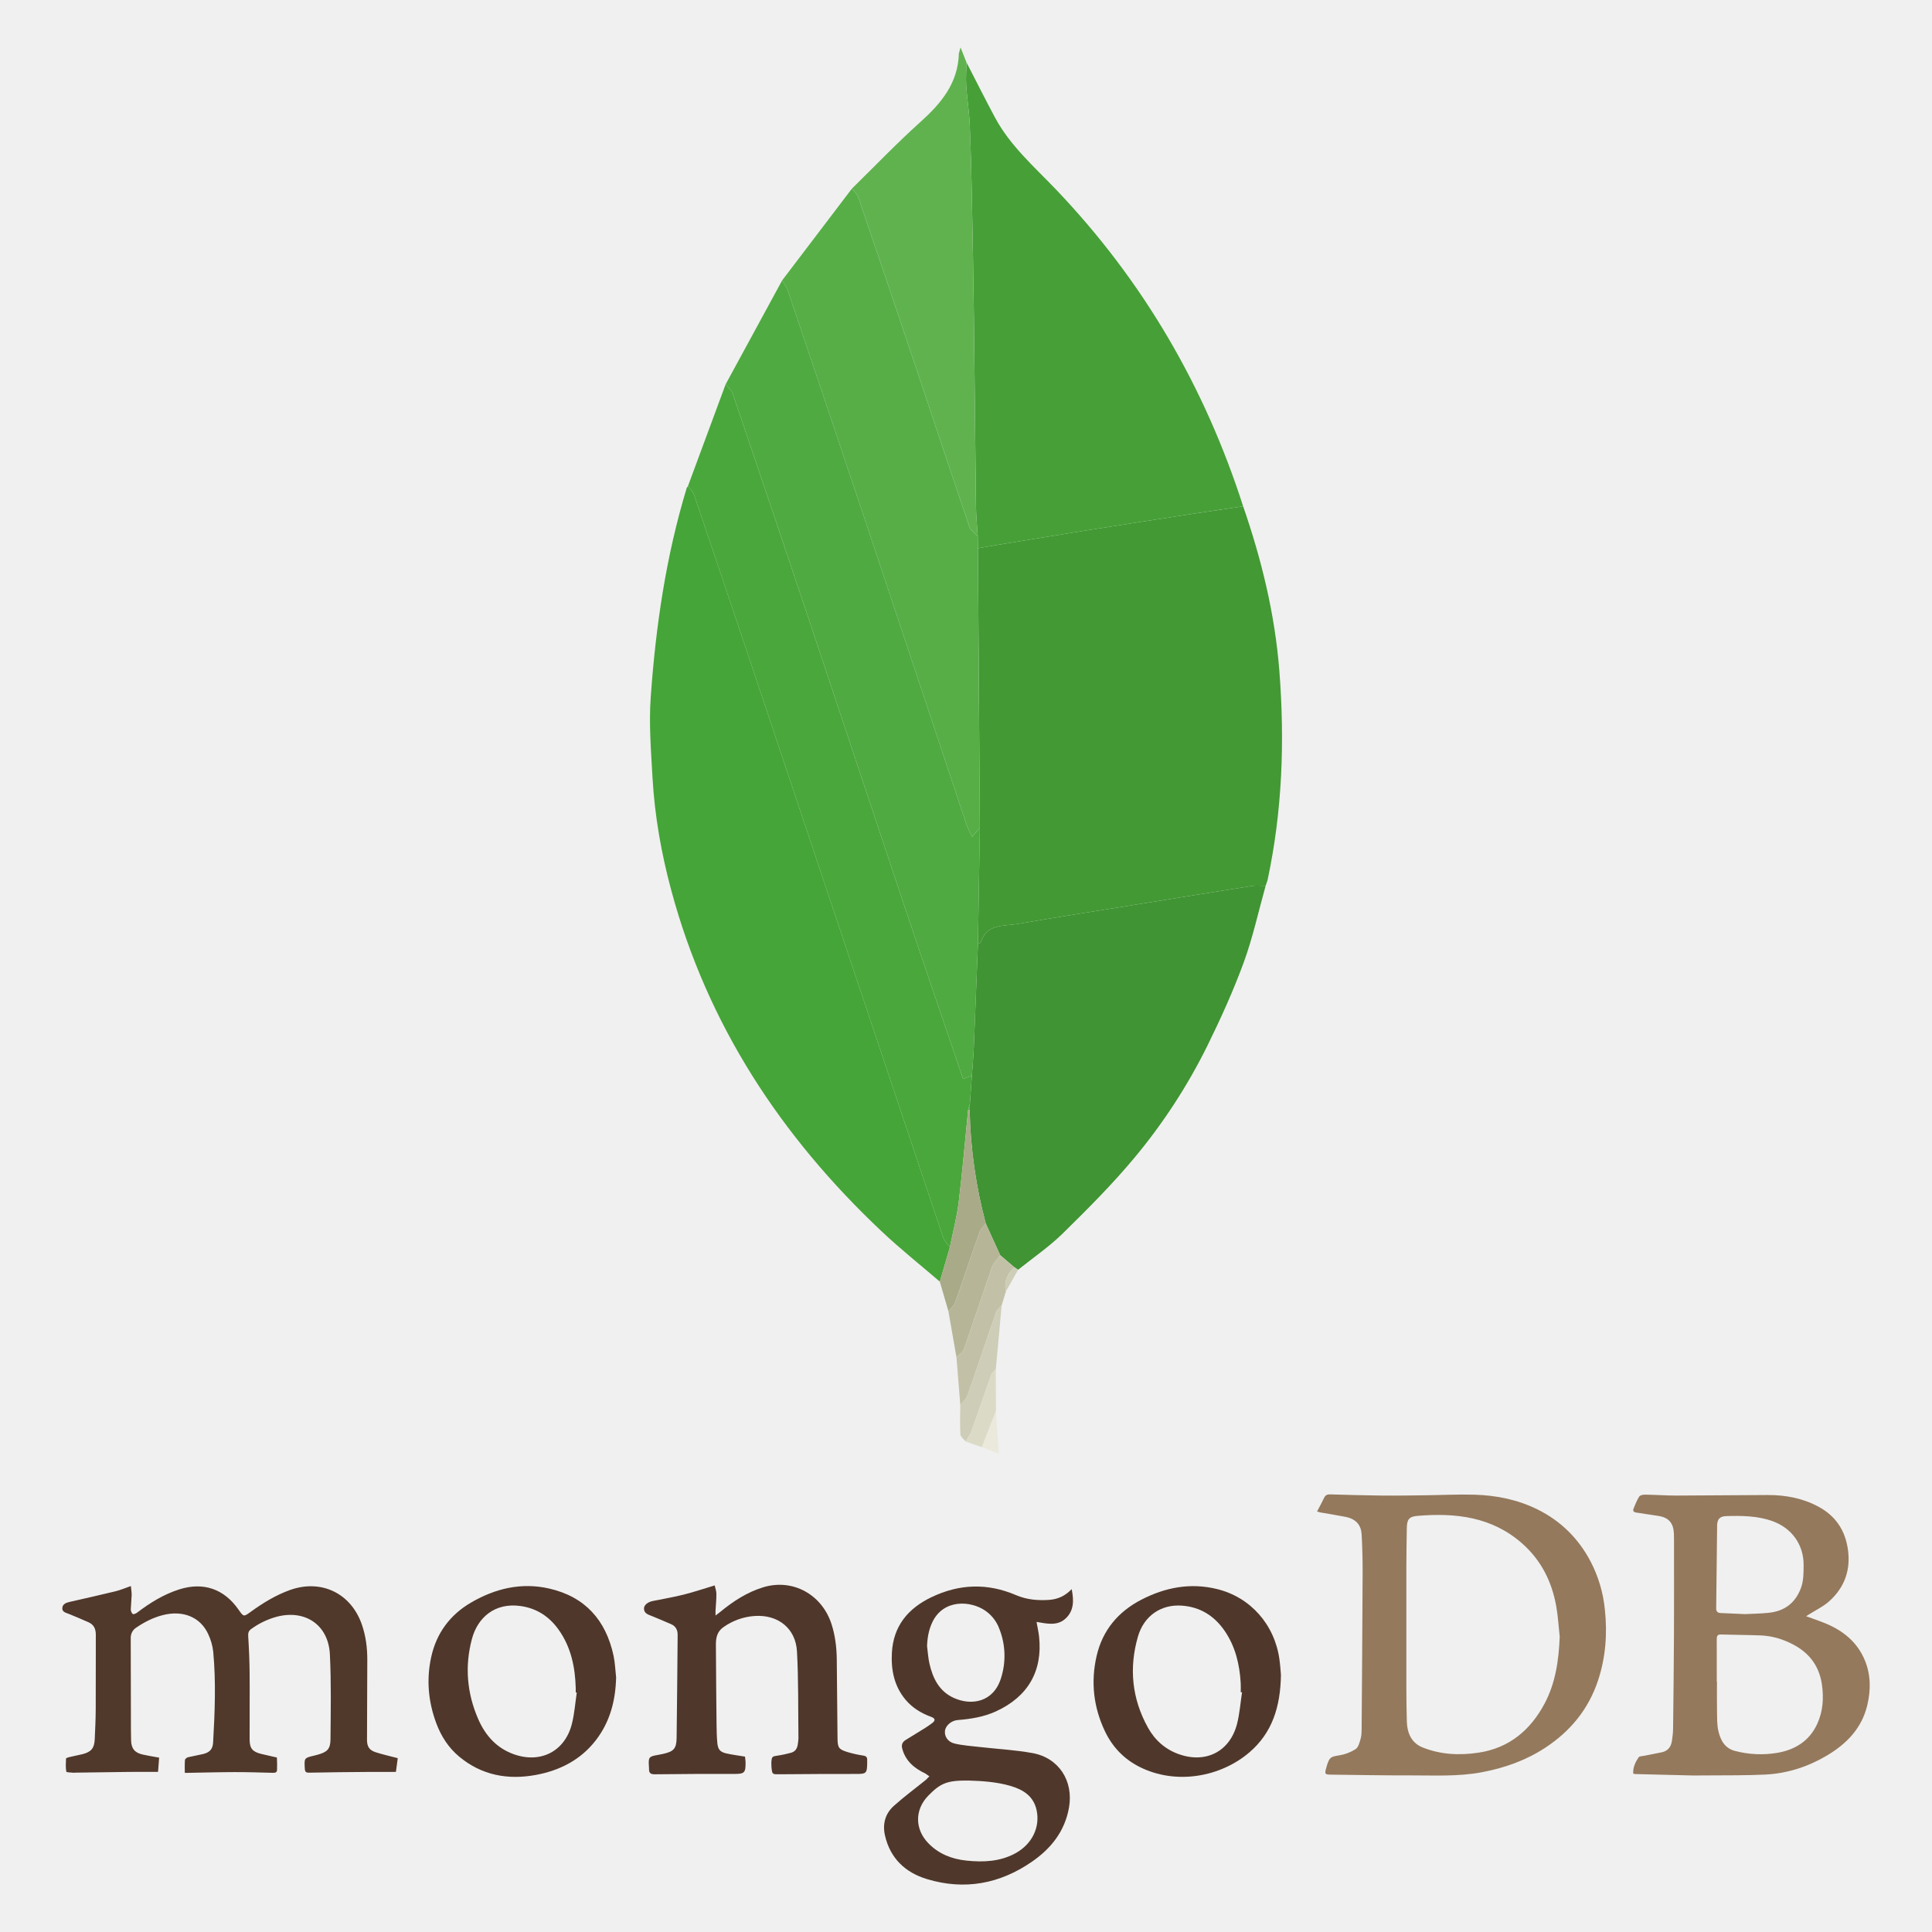
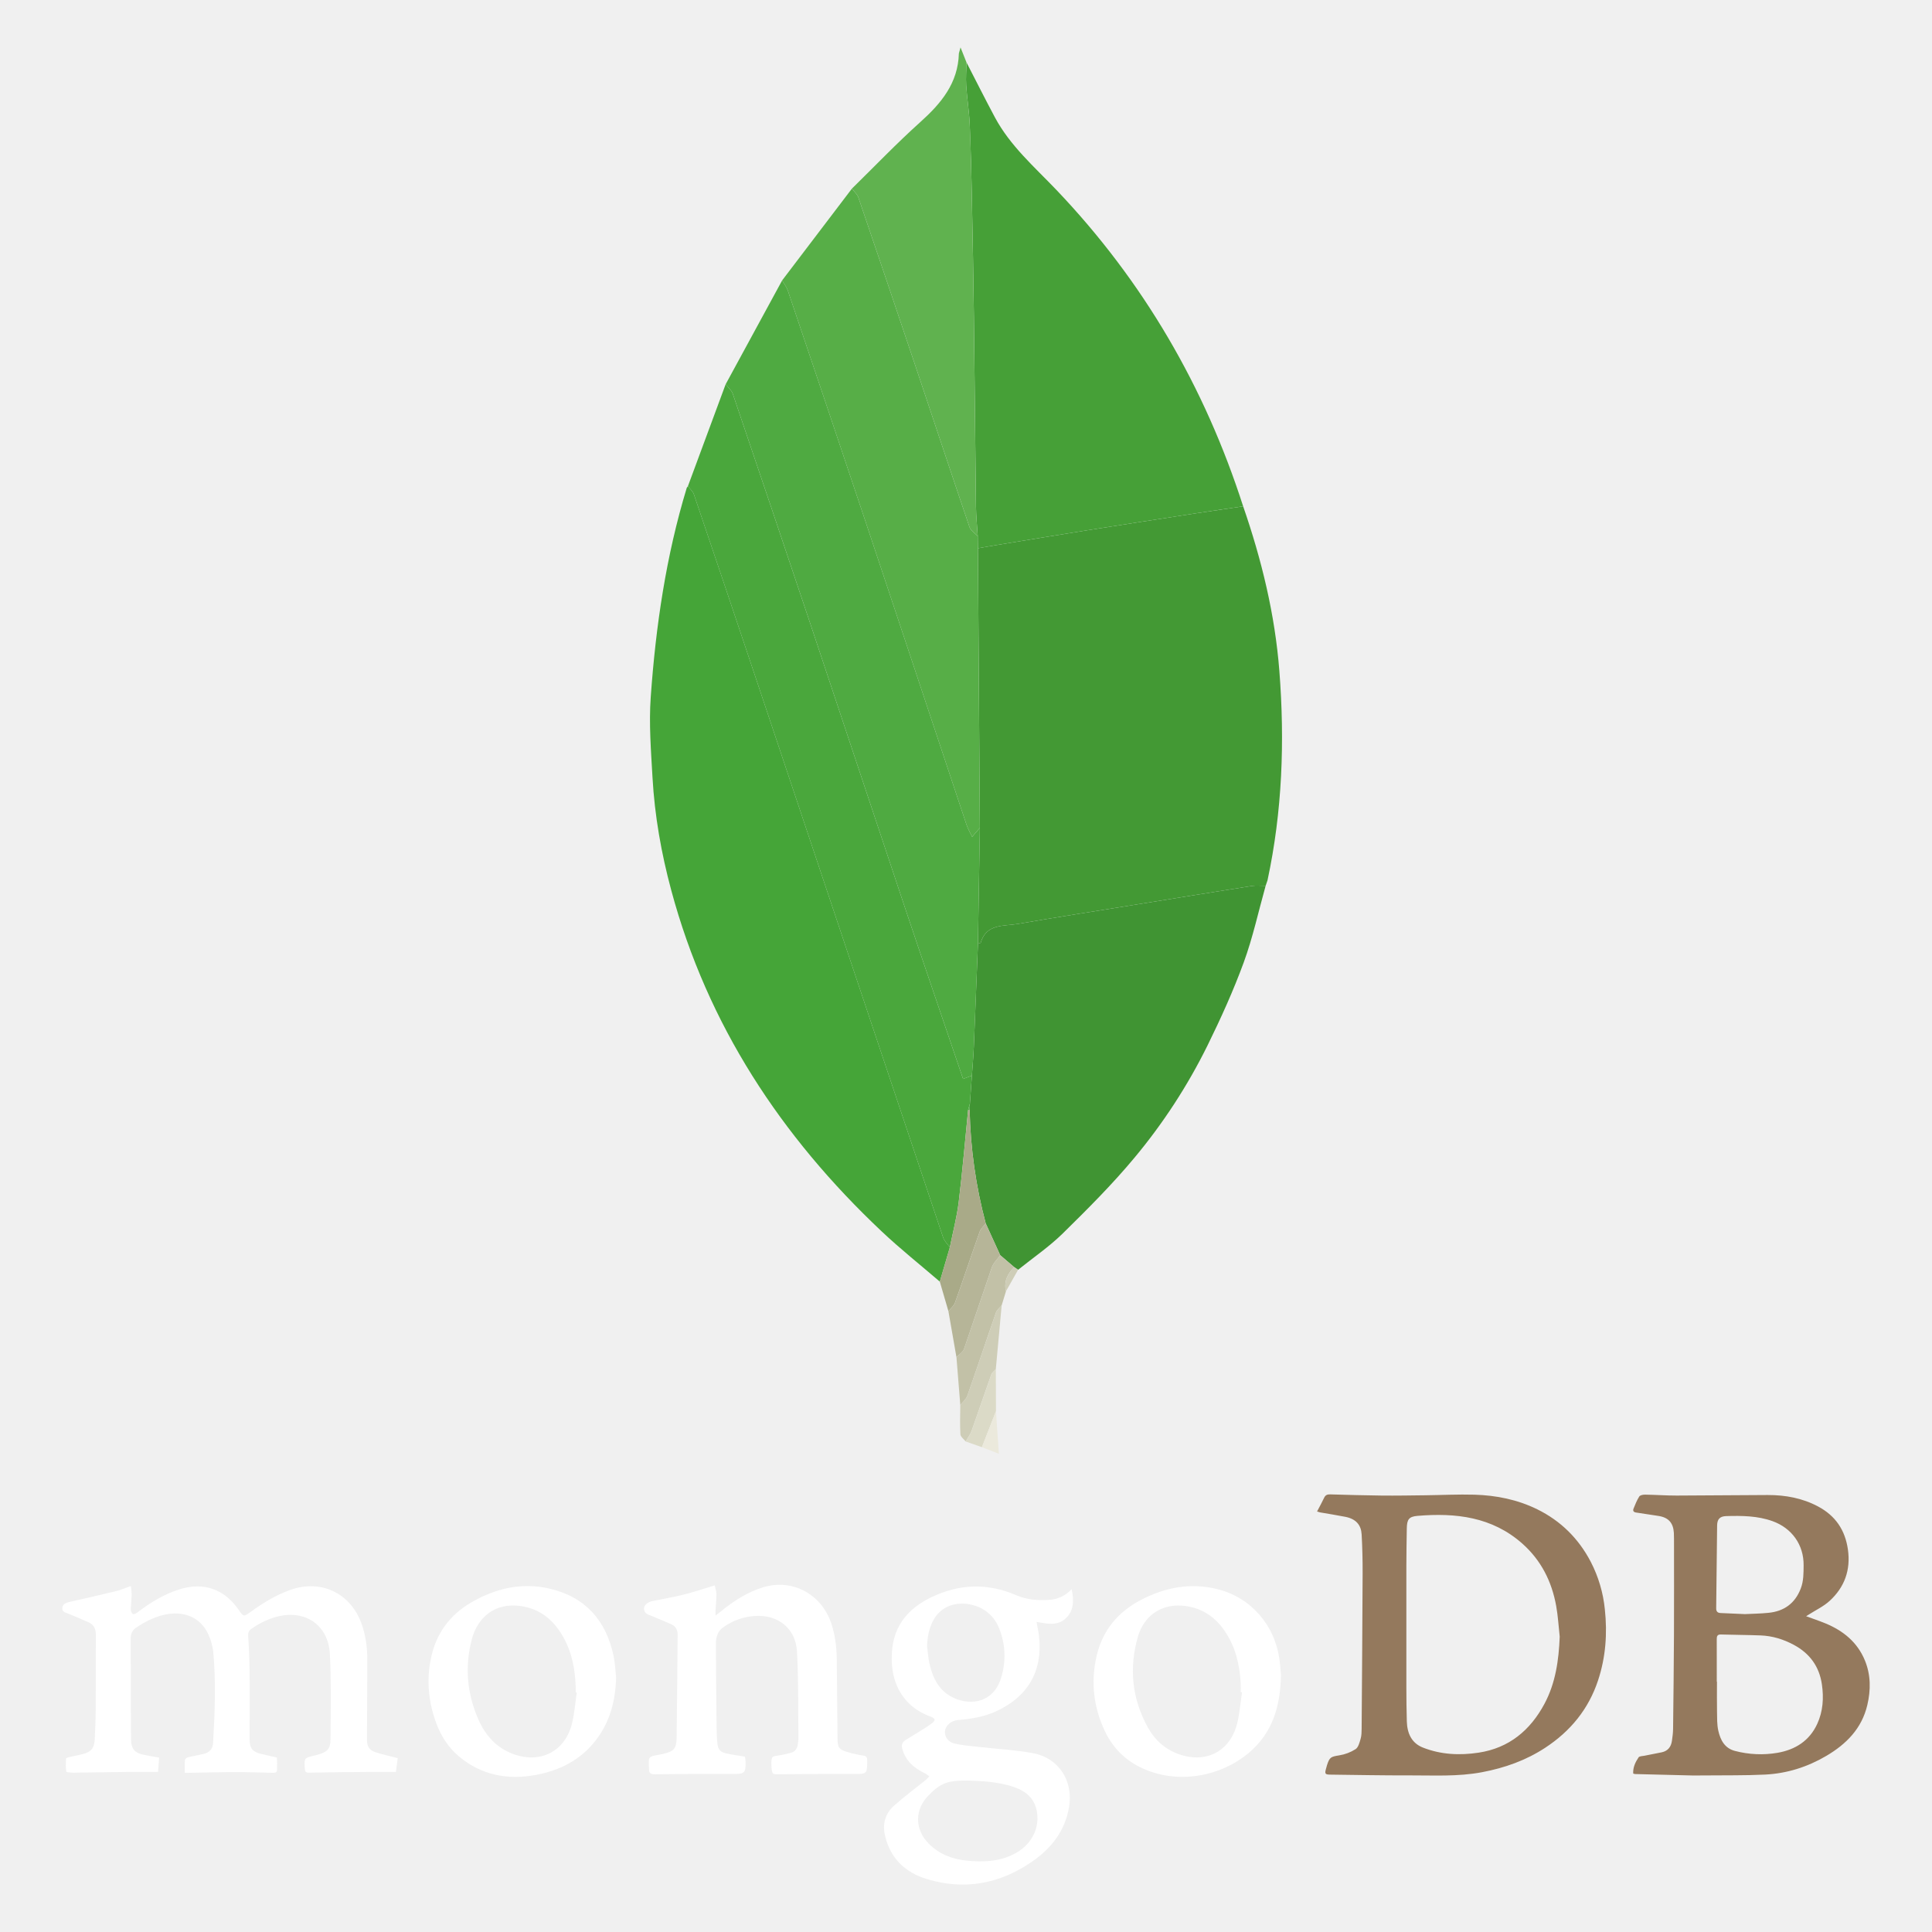
<svg xmlns="http://www.w3.org/2000/svg" viewBox="0 0 128 128">
  <path fill-rule="evenodd" clip-rule="evenodd" fill="#94795D" d="M87.259 100.139c.169-.325.331-.612.469-.909.087-.19.221-.228.41-.223 1.133.032 2.266.067 3.4.078.963.01 1.928-.008 2.892-.019 1.086-.013 2.172-.07 3.257-.039 1.445.042 2.853.325 4.16.968 1.561.769 2.742 1.94 3.547 3.483a8.71 8.71 0 01.931 3.14c.172 1.608.059 3.179-.451 4.717-.632 1.906-1.832 3.365-3.499 4.458-1.283.841-2.69 1.338-4.198 1.622-1.596.301-3.197.204-4.798.209-1.756.007-3.511-.031-5.267-.051-.307-.003-.351-.061-.27-.354l.075-.27c.171-.538.263-.562.809-.652a2.83 2.83 0 001.087-.413c.184-.122.26-.44.332-.685.062-.214.065-.449.067-.675.025-3.425.051-6.849.065-10.272a44.077 44.077 0 00-.065-2.596c-.034-.605-.357-1.019-1.077-1.162-.56-.111-1.124-.197-1.687-.296l-.189-.059zm16.076 8.293c-.076-.682-.113-1.37-.235-2.042-.292-1.613-.998-3.018-2.238-4.119-2.005-1.779-4.419-2.053-6.949-1.841-.576.048-.7.245-.709.837-.014.84-.028 1.68-.029 2.52-.004 2.664-.004 5.328 0 7.992.001.758.009 1.516.031 2.272.024.774.305 1.429 1.063 1.729 1.195.473 2.452.529 3.706.336 2.003-.307 3.404-1.474 4.344-3.223.744-1.388.954-2.903 1.016-4.461zm4.869 9.071c-.024-.415.146-.758.356-1.073.057-.085.253-.081.388-.108l1.146-.227c.405-.086.618-.358.675-.755.038-.262.074-.527.077-.792a879.6 879.6 0 00.059-6.291c.01-2.1.002-4.2.002-6.3l-.009-.401c-.041-.675-.367-1.025-1.037-1.124l-1.453-.221c-.179-.024-.244-.11-.179-.269.112-.271.219-.552.377-.796.059-.09.258-.125.392-.122.694.01 1.388.062 2.082.061l6.041-.036c1.164-.001 2.288.202 3.332.759 1.149.612 1.792 1.559 1.976 2.849.192 1.355-.219 2.497-1.209 3.404-.407.374-.934.618-1.406.922l-.154.096c.438.161.855.3 1.261.466 1.188.487 2.133 1.248 2.633 2.463.395.959.395 1.959.161 2.953-.364 1.556-1.389 2.591-2.722 3.374-1.251.735-2.605 1.163-4.047 1.235-1.33.067-2.666.042-3.999.057l-.772.004a996.106 996.106 0 01-3.854-.096l-.117-.032zm5.537-6.089h.013c0 .658-.009 1.316.003 1.974.008.426-.007.864.085 1.274.138.613.418 1.166 1.106 1.342a6.671 6.671 0 002.818.124c1.177-.205 2.116-.795 2.631-1.916.382-.833.439-1.716.308-2.618-.174-1.188-.805-2.05-1.854-2.615-.688-.371-1.422-.598-2.204-.628-.876-.033-1.753-.035-2.629-.062-.246-.007-.28.118-.279.32.005.934.002 1.869.002 2.805zm1.865-4.475c.479-.024 1.021-.031 1.56-.085 1.032-.103 1.759-.622 2.138-1.609.193-.501.185-1.017.19-1.538.015-1.357-.777-2.469-2.066-2.929-.995-.355-2.021-.361-3.053-.333-.418.011-.605.194-.611.615l-.062 5.489c-.003.218.091.312.303.319l1.601.071z" />
-   <path fill-rule="evenodd" clip-rule="evenodd" fill="#50382B" d="M10.543 116.448l-.073.944c-.68 0-1.307-.005-1.934.002-1.181.012-2.362.031-3.544.048l-.114.007c-.169-.02-.476-.02-.484-.07-.05-.281-.034-.576-.021-.867.001-.033.116-.075.183-.091l.919-.205c.573-.149.775-.396.802-.988.031-.667.062-1.335.065-2.002.009-1.642-.001-3.282.006-4.924.001-.384-.132-.67-.49-.826a43.787 43.787 0 00-1.285-.546c-.204-.082-.469-.127-.445-.401.024-.279.281-.352.523-.407 1.002-.229 2.005-.452 3.004-.696.322-.079.63-.212 1.015-.346.02.208.057.406.053.604l-.059.941c-.001.106.054.248.133.307.048.037.209-.03.289-.092.854-.65 1.758-1.211 2.789-1.538 1.597-.507 2.968-.037 3.928 1.34.338.485.339.485.808.146.805-.585 1.647-1.101 2.589-1.441 2.068-.747 4.055.201 4.774 2.284.262.756.362 1.537.36 2.335l-.019 5.298c-.001.437.144.686.56.822.467.153.951.258 1.477.396l-.122.911c-.598 0-1.148-.004-1.698.001-1.344.012-2.688.019-4.031.05-.234.006-.295-.052-.307-.271-.039-.701-.045-.7.615-.858l.222-.057c.645-.176.86-.374.865-1.028.015-1.878.054-3.761-.041-5.635-.099-1.944-1.642-2.979-3.526-2.481a5.194 5.194 0 00-1.69.814c-.175.125-.208.269-.194.488.053.828.086 1.657.093 2.486.012 1.451-.006 2.902 0 4.354.002.588.203.813.784.949l.863.199.16.036c.012.276.023.552.01.828-.008.173-.142.188-.292.185-.839-.021-1.679-.049-2.518-.047-1.021.002-2.041.031-3.061.049h-.24c0-.293-.014-.573.01-.852.005-.067.123-.161.204-.182l1.006-.213c.427-.105.631-.324.655-.758.114-2.01.196-4.021.007-6.03a3.695 3.695 0 00-.326-1.145c-.515-1.138-1.674-1.613-3.011-1.271-.635.162-1.208.453-1.75.82a.795.795 0 00-.378.695c0 2.005.007 4.01.013 6.014l.011.773c.012.539.241.823.776.939.344.078.692.131 1.082.203z" />
-   <path fill-rule="evenodd" clip-rule="evenodd" fill="#4F382B" d="M71.001 105.285c.155.754.152 1.432-.402 1.946-.55.511-1.246.339-1.925.225.063.358.133.662.167.97.247 2.289-.738 3.988-2.861 4.959-.802.366-1.653.502-2.522.572-.432.034-.81.364-.851.719-.042.36.184.73.636.838.533.127 1.089.163 1.636.226 1.174.134 2.361.195 3.521.405 1.754.316 2.733 1.847 2.424 3.609-.275 1.568-1.183 2.709-2.449 3.584-2.133 1.478-4.473 1.91-6.965 1.156-1.425-.432-2.43-1.369-2.777-2.885-.174-.759.011-1.446.582-1.961.679-.61 1.418-1.154 2.129-1.73l.23-.231-.264-.185c-.725-.344-1.305-.815-1.53-1.633-.077-.277.003-.459.238-.601.4-.241.798-.486 1.193-.735.186-.116.37-.236.543-.37.236-.18.215-.314-.067-.418-.656-.242-1.239-.593-1.691-1.133-.755-.901-.969-1.974-.907-3.107.097-1.77 1.058-2.936 2.62-3.686 1.857-.891 3.72-.947 5.613-.135.7.3 1.438.364 2.189.312.561-.04 1.051-.252 1.49-.711zm-6.843 12.681c-1.394-.012-1.831.16-2.649.993-.916.934-.911 2.229.003 3.167.694.711 1.56 1.044 2.523 1.144 1.125.116 2.233.069 3.255-.494 1.09-.603 1.632-1.723 1.387-2.851-.203-.931-.889-1.357-1.724-1.602-.95-.278-1.932-.331-2.795-.357zm-2.738-8.908c.051.387.072.779.158 1.158.223.982.65 1.845 1.627 2.282 1.147.515 2.612.294 3.114-1.316a4.853 4.853 0 00-.113-3.274 2.512 2.512 0 00-.91-1.184c-.996-.695-2.793-.787-3.525.749-.238.499-.331 1.03-.351 1.585z" />
-   <path fill-rule="evenodd" clip-rule="evenodd" fill="#4F372B" d="M47.35 105.038c.037.171.111.365.113.56.003.371-.037.742-.058 1.113v.322l.314-.24c.86-.708 1.784-1.311 2.86-1.636 1.942-.585 3.882.478 4.515 2.456.24.752.335 1.525.344 2.311.02 1.746.032 3.492.05 5.238.006.627.078.739.671.92a7.4 7.4 0 001.03.229c.191.03.273.105.263.292l.002.172c-.007.723-.057.756-.758.754-1.678-.003-3.355.007-5.033.021-.5.004-.501.019-.551-.475l-.01-.284c.031-.426.041-.422.46-.484.282-.042.562-.107.837-.179.283-.073.419-.282.457-.562.019-.142.044-.284.043-.426-.024-1.908.007-3.818-.097-5.723-.084-1.541-1.26-2.459-2.807-2.354a4.047 4.047 0 00-2.071.743c-.413.289-.496.706-.494 1.155.008 1.784.025 3.568.044 5.353.004.391.015.782.052 1.17.039.424.188.595.604.687.398.088.804.139 1.229.21l.036.328c.014.765-.066.822-.809.819-1.735-.007-3.47.004-5.204.023-.273.004-.389-.082-.382-.348l-.004-.114c-.045-.689-.025-.715.627-.827l.308-.062c.706-.159.887-.347.897-1.064.033-2.271.045-4.541.068-6.812.003-.326-.12-.579-.424-.714a53.88 53.88 0 00-1.287-.544c-.238-.098-.51-.16-.519-.489-.006-.232.242-.437.581-.506.681-.138 1.368-.253 2.041-.422.67-.167 1.328-.391 2.062-.611z" />
-   <path fill-rule="evenodd" clip-rule="evenodd" fill="#4F382B" d="M84.865 110.97c-.032 2.121-.583 3.836-2.083 5.123-1.9 1.633-4.864 2.188-7.287.967-1.034-.521-1.794-1.32-2.289-2.357-.759-1.595-.949-3.272-.553-4.99.392-1.699 1.421-2.93 2.961-3.727 1.584-.819 3.252-1.139 5.011-.709 2.225.543 3.824 2.357 4.142 4.667.057.405.079.815.098 1.026zm-2.577 1.149l-.086-.01c0-.2.011-.4-.002-.6-.073-1.246-.353-2.433-1.075-3.476-.685-.988-1.618-1.571-2.832-1.656-1.359-.096-2.501.664-2.902 2.052-.602 2.084-.398 4.115.66 6.024.461.832 1.144 1.446 2.059 1.769 1.793.631 3.383-.186 3.85-2.022.172-.678.222-1.387.328-2.081z" />
-   <path fill-rule="evenodd" clip-rule="evenodd" fill="#4F372B" d="M40.819 111.134c-.037 1.522-.396 2.929-1.336 4.152-1.007 1.31-2.391 2.01-3.965 2.305-1.861.348-3.609.032-5.104-1.217-.71-.594-1.195-1.355-1.515-2.221-.525-1.42-.656-2.875-.333-4.358.345-1.587 1.241-2.8 2.63-3.614 1.606-.939 3.339-1.358 5.19-.936 2.38.544 3.754 2.095 4.262 4.443.102.474.116.964.171 1.446zm-2.606 1.004l-.069-.01v-.286c-.039-1.396-.312-2.726-1.145-3.886-.617-.861-1.443-1.401-2.502-1.552-1.726-.246-2.854.778-3.228 2.169-.488 1.817-.335 3.612.42 5.335.471 1.074 1.215 1.911 2.358 2.317 1.782.633 3.396-.205 3.847-2.034.166-.669.216-1.367.319-2.053z" />
+   <path fill-rule="evenodd" clip-rule="evenodd" fill="#FFFFFF" d="M10.543 116.448l-.073.944c-.68 0-1.307-.005-1.934.002-1.181.012-2.362.031-3.544.048l-.114.007c-.169-.02-.476-.02-.484-.07-.05-.281-.034-.576-.021-.867.001-.033.116-.075.183-.091l.919-.205c.573-.149.775-.396.802-.988.031-.667.062-1.335.065-2.002.009-1.642-.001-3.282.006-4.924.001-.384-.132-.67-.49-.826a43.787 43.787 0 00-1.285-.546c-.204-.082-.469-.127-.445-.401.024-.279.281-.352.523-.407 1.002-.229 2.005-.452 3.004-.696.322-.079.63-.212 1.015-.346.02.208.057.406.053.604l-.059.941c-.001.106.054.248.133.307.048.037.209-.03.289-.092.854-.65 1.758-1.211 2.789-1.538 1.597-.507 2.968-.037 3.928 1.34.338.485.339.485.808.146.805-.585 1.647-1.101 2.589-1.441 2.068-.747 4.055.201 4.774 2.284.262.756.362 1.537.36 2.335l-.019 5.298c-.001.437.144.686.56.822.467.153.951.258 1.477.396l-.122.911c-.598 0-1.148-.004-1.698.001-1.344.012-2.688.019-4.031.05-.234.006-.295-.052-.307-.271-.039-.701-.045-.7.615-.858l.222-.057c.645-.176.86-.374.865-1.028.015-1.878.054-3.761-.041-5.635-.099-1.944-1.642-2.979-3.526-2.481a5.194 5.194 0 00-1.69.814c-.175.125-.208.269-.194.488.053.828.086 1.657.093 2.486.012 1.451-.006 2.902 0 4.354.002.588.203.813.784.949l.863.199.16.036c.012.276.023.552.01.828-.008.173-.142.188-.292.185-.839-.021-1.679-.049-2.518-.047-1.021.002-2.041.031-3.061.049h-.24c0-.293-.014-.573.01-.852.005-.067.123-.161.204-.182l1.006-.213c.427-.105.631-.324.655-.758.114-2.01.196-4.021.007-6.03a3.695 3.695 0 00-.326-1.145c-.515-1.138-1.674-1.613-3.011-1.271-.635.162-1.208.453-1.75.82a.795.795 0 00-.378.695c0 2.005.007 4.01.013 6.014l.011.773c.012.539.241.823.776.939.344.078.692.131 1.082.203z" />
+   <path fill-rule="evenodd" clip-rule="evenodd" fill="#FFFFFF" d="M71.001 105.285c.155.754.152 1.432-.402 1.946-.55.511-1.246.339-1.925.225.063.358.133.662.167.97.247 2.289-.738 3.988-2.861 4.959-.802.366-1.653.502-2.522.572-.432.034-.81.364-.851.719-.042.36.184.73.636.838.533.127 1.089.163 1.636.226 1.174.134 2.361.195 3.521.405 1.754.316 2.733 1.847 2.424 3.609-.275 1.568-1.183 2.709-2.449 3.584-2.133 1.478-4.473 1.91-6.965 1.156-1.425-.432-2.43-1.369-2.777-2.885-.174-.759.011-1.446.582-1.961.679-.61 1.418-1.154 2.129-1.73l.23-.231-.264-.185c-.725-.344-1.305-.815-1.53-1.633-.077-.277.003-.459.238-.601.4-.241.798-.486 1.193-.735.186-.116.37-.236.543-.37.236-.18.215-.314-.067-.418-.656-.242-1.239-.593-1.691-1.133-.755-.901-.969-1.974-.907-3.107.097-1.77 1.058-2.936 2.62-3.686 1.857-.891 3.72-.947 5.613-.135.7.3 1.438.364 2.189.312.561-.04 1.051-.252 1.49-.711zm-6.843 12.681c-1.394-.012-1.831.16-2.649.993-.916.934-.911 2.229.003 3.167.694.711 1.56 1.044 2.523 1.144 1.125.116 2.233.069 3.255-.494 1.09-.603 1.632-1.723 1.387-2.851-.203-.931-.889-1.357-1.724-1.602-.95-.278-1.932-.331-2.795-.357zm-2.738-8.908c.051.387.072.779.158 1.158.223.982.65 1.845 1.627 2.282 1.147.515 2.612.294 3.114-1.316a4.853 4.853 0 00-.113-3.274 2.512 2.512 0 00-.91-1.184c-.996-.695-2.793-.787-3.525.749-.238.499-.331 1.03-.351 1.585z" />
+   <path fill-rule="evenodd" clip-rule="evenodd" fill="#FFFFFF" d="M47.35 105.038c.037.171.111.365.113.56.003.371-.037.742-.058 1.113v.322l.314-.24c.86-.708 1.784-1.311 2.86-1.636 1.942-.585 3.882.478 4.515 2.456.24.752.335 1.525.344 2.311.02 1.746.032 3.492.05 5.238.006.627.078.739.671.92a7.4 7.4 0 001.03.229c.191.03.273.105.263.292l.002.172c-.007.723-.057.756-.758.754-1.678-.003-3.355.007-5.033.021-.5.004-.501.019-.551-.475l-.01-.284c.031-.426.041-.422.46-.484.282-.042.562-.107.837-.179.283-.073.419-.282.457-.562.019-.142.044-.284.043-.426-.024-1.908.007-3.818-.097-5.723-.084-1.541-1.26-2.459-2.807-2.354a4.047 4.047 0 00-2.071.743c-.413.289-.496.706-.494 1.155.008 1.784.025 3.568.044 5.353.004.391.015.782.052 1.17.039.424.188.595.604.687.398.088.804.139 1.229.21l.036.328c.014.765-.066.822-.809.819-1.735-.007-3.47.004-5.204.023-.273.004-.389-.082-.382-.348l-.004-.114c-.045-.689-.025-.715.627-.827l.308-.062c.706-.159.887-.347.897-1.064.033-2.271.045-4.541.068-6.812.003-.326-.12-.579-.424-.714a53.88 53.88 0 00-1.287-.544c-.238-.098-.51-.16-.519-.489-.006-.232.242-.437.581-.506.681-.138 1.368-.253 2.041-.422.67-.167 1.328-.391 2.062-.611z" />
+   <path fill-rule="evenodd" clip-rule="evenodd" fill="#FFFFFF" d="M84.865 110.97c-.032 2.121-.583 3.836-2.083 5.123-1.9 1.633-4.864 2.188-7.287.967-1.034-.521-1.794-1.32-2.289-2.357-.759-1.595-.949-3.272-.553-4.99.392-1.699 1.421-2.93 2.961-3.727 1.584-.819 3.252-1.139 5.011-.709 2.225.543 3.824 2.357 4.142 4.667.057.405.079.815.098 1.026zm-2.577 1.149l-.086-.01c0-.2.011-.4-.002-.6-.073-1.246-.353-2.433-1.075-3.476-.685-.988-1.618-1.571-2.832-1.656-1.359-.096-2.501.664-2.902 2.052-.602 2.084-.398 4.115.66 6.024.461.832 1.144 1.446 2.059 1.769 1.793.631 3.383-.186 3.85-2.022.172-.678.222-1.387.328-2.081z" />
+   <path fill-rule="evenodd" clip-rule="evenodd" fill="#FFFFFF" d="M40.819 111.134c-.037 1.522-.396 2.929-1.336 4.152-1.007 1.31-2.391 2.01-3.965 2.305-1.861.348-3.609.032-5.104-1.217-.71-.594-1.195-1.355-1.515-2.221-.525-1.42-.656-2.875-.333-4.358.345-1.587 1.241-2.8 2.63-3.614 1.606-.939 3.339-1.358 5.19-.936 2.38.544 3.754 2.095 4.262 4.443.102.474.116.964.171 1.446zm-2.606 1.004l-.069-.01v-.286c-.039-1.396-.312-2.726-1.145-3.886-.617-.861-1.443-1.401-2.502-1.552-1.726-.246-2.854.778-3.228 2.169-.488 1.817-.335 3.612.42 5.335.471 1.074 1.215 1.911 2.358 2.317 1.782.633 3.396-.205 3.847-2.034.166-.669.216-1.367.319-2.053z" />
  <path fill-rule="evenodd" clip-rule="evenodd" fill="#439934" d="M82.362 33.544c1.227 3.547 2.109 7.168 2.4 10.92.36 4.656.196 9.28-.786 13.859l-.126.366c-.308.001-.622-.038-.923.009-2.543.4-5.083.814-7.624 1.226-2.627.426-5.256.835-7.878 1.289-.929.16-2.079-.031-2.454 1.253l-.18.061.127-7.678-.129-18.526 1.224-.21c2.001-.327 4.002-.66 6.006-.979 2.39-.379 4.782-.749 7.174-1.119 1.056-.162 2.113-.313 3.169-.471z" />
  <path fill-rule="evenodd" clip-rule="evenodd" fill="#45A538" d="M62.265 84.911c-1.291-1.11-2.627-2.171-3.864-3.339-6.658-6.28-11.529-13.673-13.928-22.586-.661-2.452-1.101-4.945-1.243-7.479-.1-1.774-.243-3.563-.117-5.328.333-4.693 1.012-9.341 2.388-13.862l.076-.105c.134.178.326.336.394.537 1.344 3.956 2.677 7.916 4.004 11.879 4.169 12.451 8.333 24.905 12.509 37.354.082.243.293.442.445.661l-.664 2.268z" />
  <path fill-rule="evenodd" clip-rule="evenodd" fill="#46A037" d="M82.362 33.544c-1.057.157-2.114.309-3.169.471-2.392.37-4.784.74-7.174 1.119-2.003.318-4.004.651-6.006.979l-1.224.21-.01-.798c-.041-.656-.109-1.312-.118-1.968l-.137-12.554c-.032-2.619-.08-5.238-.133-7.856a198.423 198.423 0 00-.141-4.88c-.04-.873-.181-1.742-.237-2.615-.033-.502.011-1.008.022-1.512.624 1.209 1.235 2.427 1.876 3.627 1.013 1.897 2.628 3.295 4.083 4.82 5.746 6.031 9.825 13.039 12.368 20.957z" />
  <path fill-rule="evenodd" clip-rule="evenodd" fill="#409433" d="M64.792 62.527l.18-.061c.375-1.284 1.525-1.093 2.454-1.253 2.622-.454 5.251-.863 7.878-1.289 2.541-.411 5.081-.825 7.624-1.226.301-.047.615-.008.923-.009-.475 1.696-.849 3.429-1.452 5.078-.685 1.87-1.513 3.696-2.392 5.486a37.595 37.595 0 01-4.853 7.458c-1.466 1.762-3.1 3.393-4.737 5.002-.906.889-1.972 1.614-2.966 2.414l-.258-.176-.927-.792-.959-2.104a31.65 31.65 0 01-1.065-7.516l.018-.428.131-1.854c.043-.633.101-1.265.128-1.898.096-2.276.182-4.554.273-6.832z" />
  <path fill-rule="evenodd" clip-rule="evenodd" fill="#4FAA41" d="M64.792 62.527c-.09 2.278-.176 4.557-.273 6.835-.027.634-.084 1.266-.128 1.898l-.584.221c-1.298-3.821-2.597-7.602-3.867-11.392-2.101-6.271-4.176-12.551-6.274-18.824a3423.013 3423.013 0 00-5.118-15.176c-.081-.236-.311-.422-.471-.631l3.74-6.877c.129.223.298.432.379.672 1.73 5.12 3.457 10.241 5.169 15.367 2.228 6.67 4.441 13.343 6.667 20.014.089.266.235.512.375.811l.512-.596-.127 7.678z" />
  <path fill-rule="evenodd" clip-rule="evenodd" fill="#4AA73C" d="M48.076 25.458c.161.209.391.395.471.631a3379.774 3379.774 0 015.118 15.176c2.098 6.273 4.173 12.553 6.274 18.824 1.27 3.79 2.569 7.57 3.867 11.392l.584-.221-.131 1.854-.119.427c-.203 2.029-.374 4.062-.622 6.087-.124 1.015-.389 2.011-.59 3.015-.151-.219-.363-.418-.445-.661-4.177-12.449-8.34-24.903-12.509-37.354a3010.791 3010.791 0 00-4.004-11.879c-.068-.201-.26-.359-.394-.537l2.5-6.754z" />
  <path fill-rule="evenodd" clip-rule="evenodd" fill="#57AE47" d="M64.918 54.849l-.512.596c-.14-.299-.286-.545-.375-.811-2.226-6.671-4.439-13.344-6.667-20.014a4618.057 4618.057 0 00-5.169-15.367c-.081-.24-.25-.449-.379-.672l4.625-6.084c.146.194.354.367.429.586 1.284 3.76 2.556 7.523 3.822 11.289 1.182 3.518 2.346 7.04 3.542 10.552.08.235.359.401.545.601l.01.798.129 18.526z" />
  <path fill-rule="evenodd" clip-rule="evenodd" fill="#60B24F" d="M64.779 35.525c-.187-.199-.465-.365-.545-.601-1.195-3.512-2.36-7.034-3.542-10.552a2495.581 2495.581 0 00-3.822-11.289c-.075-.219-.283-.392-.429-.586 1.504-1.473 2.961-2.999 4.526-4.404 1.391-1.248 2.509-2.586 2.561-4.559l.11-.393.396.998c-.01.504-.055 1.01-.022 1.512.057.873.198 1.742.237 2.615.073 1.625.108 3.253.141 4.88.053 2.618.101 5.237.133 7.856l.137 12.554c.01.657.079 1.313.119 1.969z" />
  <path fill-rule="evenodd" clip-rule="evenodd" fill="#A9AA88" d="M62.929 82.642c.201-1.004.466-2 .59-3.015.248-2.024.419-4.058.622-6.087l.051-.008.05.009a31.65 31.65 0 001.065 7.516c-.135.178-.324.335-.396.535-.555 1.566-1.079 3.145-1.637 4.71-.076.214-.29.381-.439.568l-.571-1.96.665-2.268z" />
  <path fill-rule="evenodd" clip-rule="evenodd" fill="#B6B598" d="M62.835 86.871c.149-.188.363-.354.439-.568.558-1.565 1.082-3.144 1.637-4.71.071-.2.261-.357.396-.535l.959 2.104c-.189.268-.451.511-.556.81l-1.836 5.392c-.076.217-.333.369-.507.552l-.532-3.045z" />
  <path fill-rule="evenodd" clip-rule="evenodd" fill="#C2C1A7" d="M63.367 89.915c.173-.183.431-.335.507-.552l1.836-5.392c.104-.299.367-.542.556-.81l.928.791c-.448.443-.697.955-.547 1.602l-.282.923c-.128.158-.314.296-.377.477-.641 1.836-1.252 3.682-1.898 5.517-.082.232-.309.415-.468.621l-.255-3.177z" />
  <path fill-rule="evenodd" clip-rule="evenodd" fill="#CECDB7" d="M63.621 93.091c.16-.206.387-.389.468-.621.646-1.835 1.258-3.681 1.898-5.517.063-.181.249-.318.377-.477l-.389 4.236c-.104.12-.254.225-.304.364l-1.294 3.708c-.091.253-.265.479-.401.716-.121-.158-.337-.311-.347-.475-.038-.642-.011-1.289-.008-1.934z" />
  <path fill-rule="evenodd" clip-rule="evenodd" fill="#DBDAC7" d="M63.977 95.501c.136-.237.31-.463.401-.716l1.294-3.708c.05-.14.201-.244.304-.364l.01 2.78-.931 2.387-1.078-.379z" />
  <path fill-rule="evenodd" clip-rule="evenodd" fill="#EBE9DC" d="M65.055 95.88l.931-2.387.192 2.824-1.123-.437z" />
  <path fill-rule="evenodd" clip-rule="evenodd" fill="#CECDB7" d="M66.646 85.554c-.149-.646.099-1.158.547-1.602l.258.176-.805 1.426z" />
  <path fill-rule="evenodd" clip-rule="evenodd" fill="#4FAA41" d="M64.242 73.542l-.05-.009-.051.008.119-.427-.018.428z" />
</svg>
